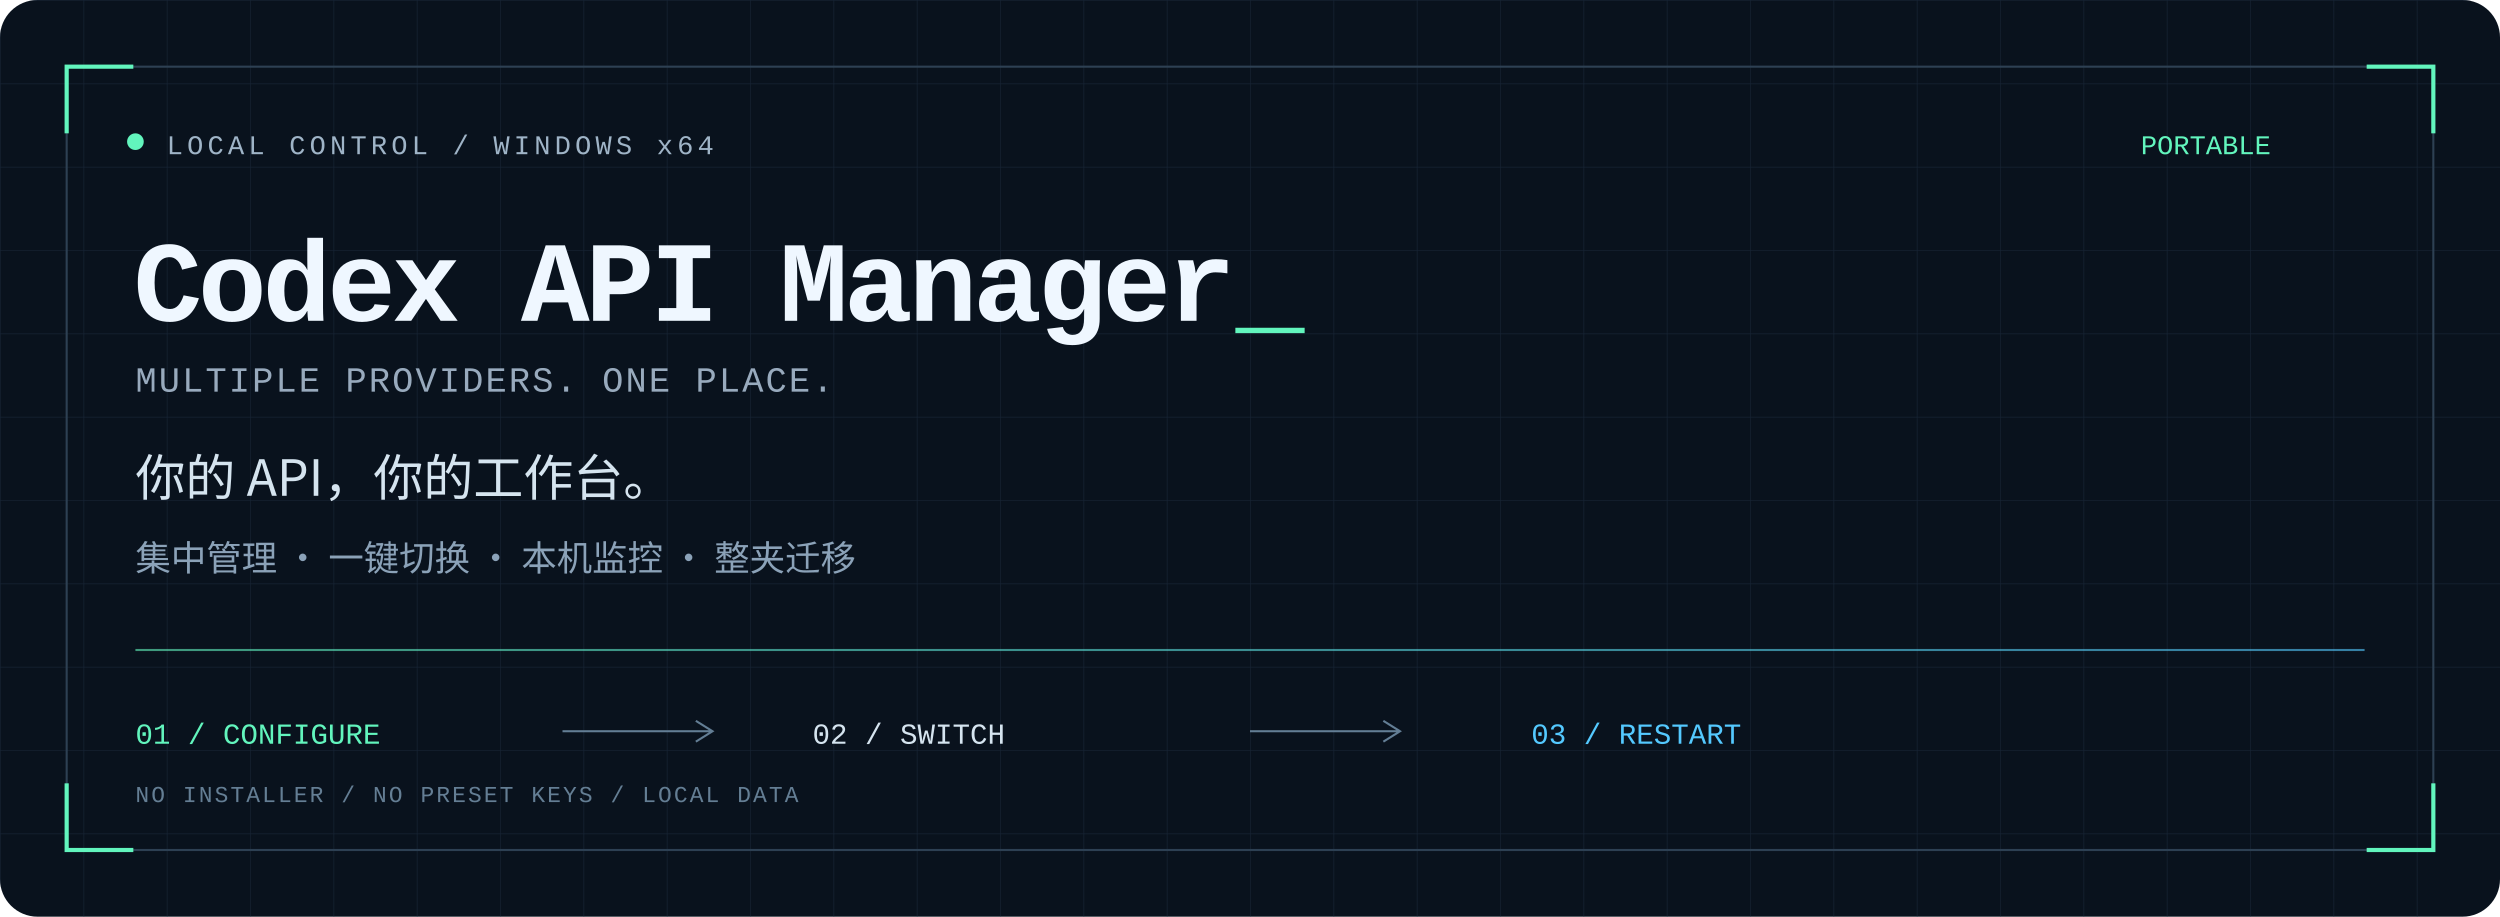
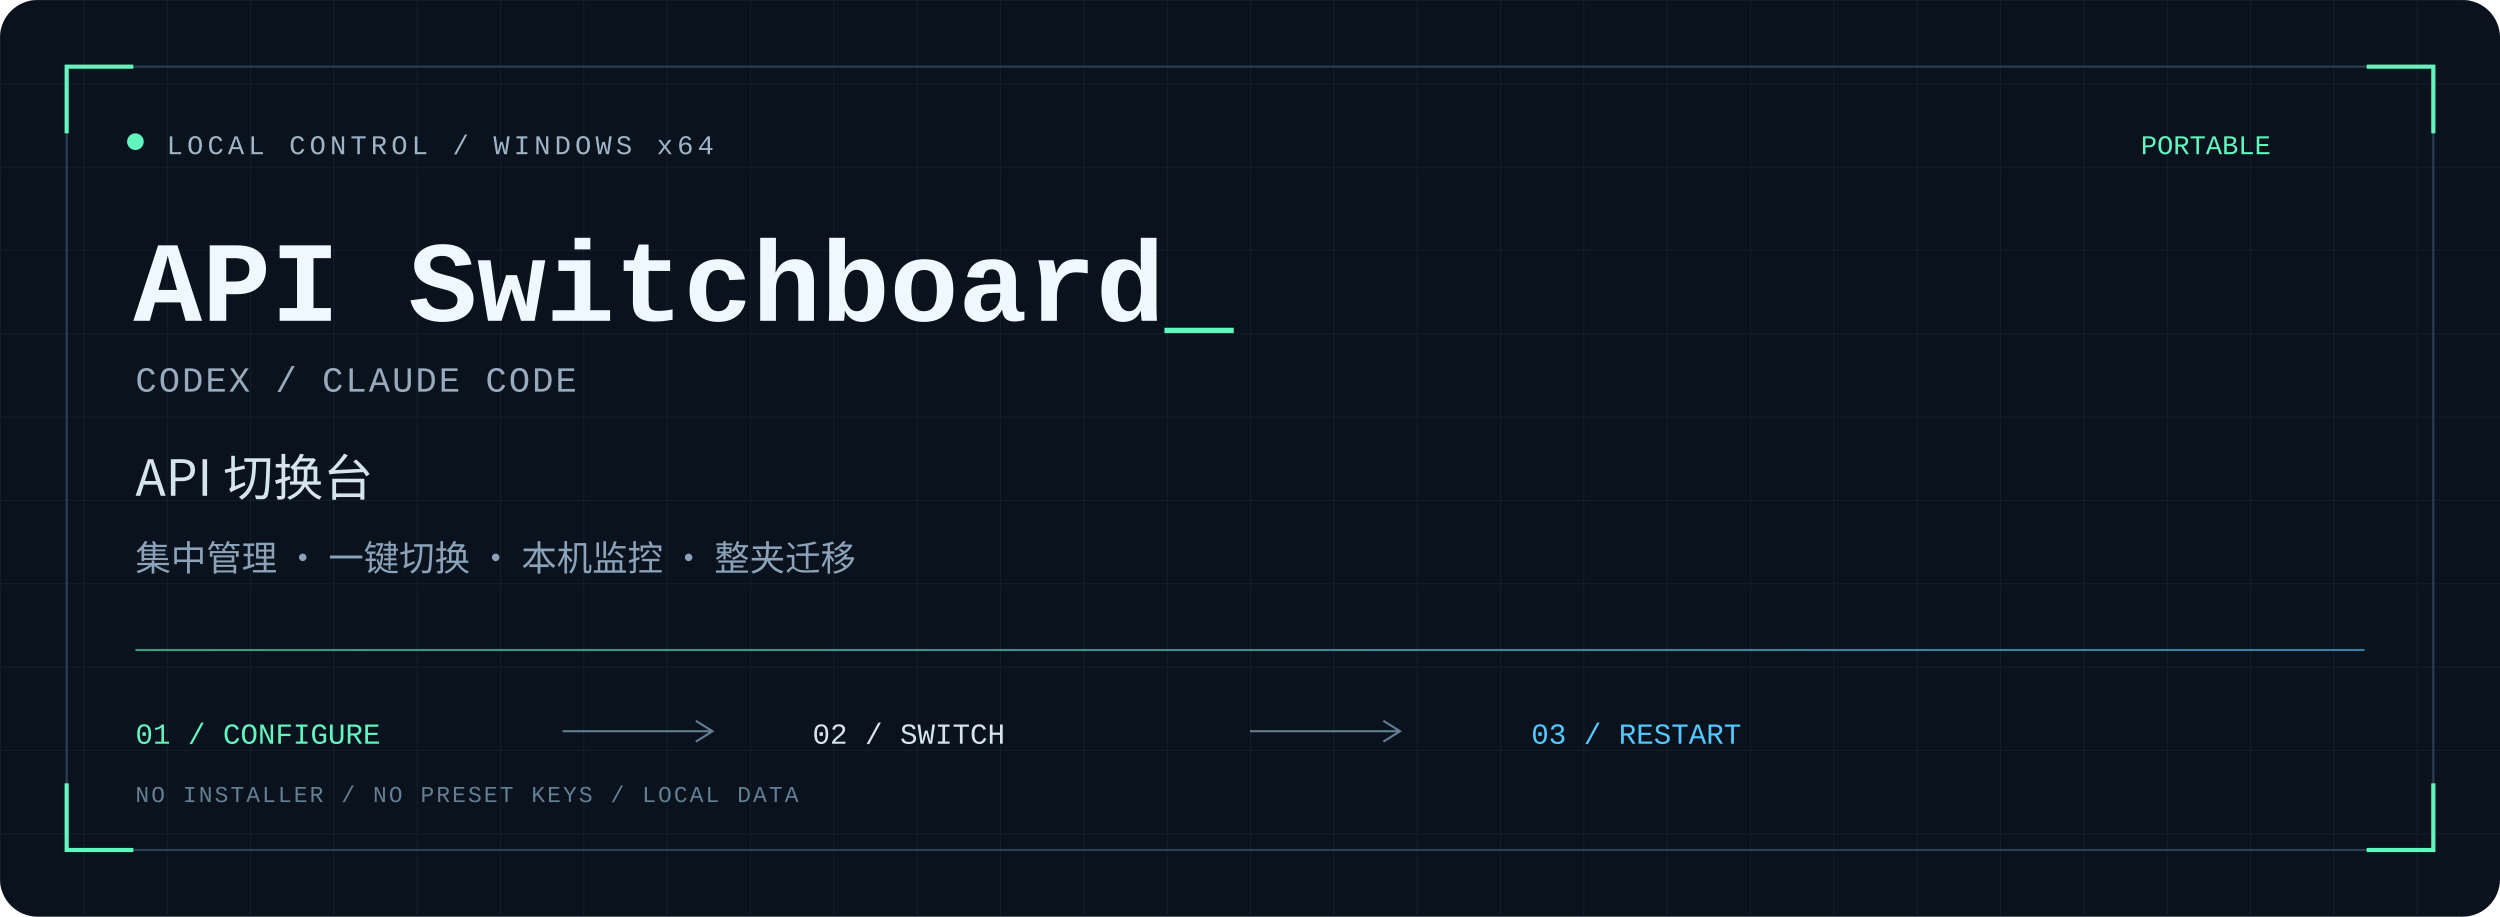
<svg xmlns="http://www.w3.org/2000/svg" width="1200" height="440" viewBox="0 0 1200 440" role="img" aria-labelledby="title desc">
  <defs>
    <pattern id="grid" width="40" height="40" patternUnits="userSpaceOnUse">
      <path d="M40 0H0V40" fill="none" stroke="#203044" stroke-width=".6" />
    </pattern>
    <linearGradient id="beam" gradientUnits="userSpaceOnUse" x1="65" x2="1135">
      <stop stop-color="#62f5bd" />
      <stop offset="1" stop-color="#54c9ff" />
    </linearGradient>
  </defs>
  <rect width="1200" height="440" rx="18" fill="#09121d" />
  <rect width="1200" height="440" rx="18" fill="url(#grid)" opacity=".6" />
  <path d="M32 32h1136v376H32z" fill="none" stroke="#2d4053" />
  <path d="M32 64V32h32M1136 32h32v32M32 376v32h32M1136 408h32v-32" fill="none" stroke="#62f5bd" stroke-width="2" />
  <g font-family="Consolas, 'Courier New', monospace">
    <circle cx="65" cy="68" r="4" fill="#62f5bd" />
    <text x="80" y="74" fill="#9fb4c7" font-size="13" letter-spacing="2">LOCAL CONTROL / WINDOWS x64</text>
    <text x="1090" y="74" fill="#62f5bd" font-size="13" text-anchor="end">PORTABLE</text>
-     <text x="64" y="154" fill="#eff7ff" font-size="55" font-weight="700" letter-spacing="-2">Codex API Manager<tspan fill="#62f5bd">_</tspan>
+     <text x="64" y="154" fill="#eff7ff" font-size="55" font-weight="700" letter-spacing="0">API Switchboard<tspan fill="#62f5bd">_</tspan>
    </text>
-     <text x="65" y="188" fill="#98aabd" font-size="17" letter-spacing="1">MULTIPLE PROVIDERS. ONE PLACE.</text>
+     <text x="65" y="188" fill="#98aabd" font-size="17" letter-spacing="1">CODEX / CLAUDE CODE</text>
  </g>
-   <text x="65" y="238" fill="#d5e4ef" font-family="'Microsoft YaHei', 'Noto Sans CJK SC', sans-serif" font-size="24">你的 API，你的工作台。</text>
+   <text x="65" y="238" fill="#d5e4ef" font-family="'Microsoft YaHei', 'Noto Sans CJK SC', sans-serif" font-size="24">API 切换台</text>
  <text x="65" y="274" fill="#8ba2b8" font-family="'Microsoft YaHei', 'Noto Sans CJK SC', sans-serif" font-size="17">集中管理 · 一键切换 · 本机监控 · 整夹迁移</text>
  <path d="M65 312h1070" stroke="url(#beam)" opacity=".6" />
  <g font-family="Consolas, 'Courier New', monospace" font-size="14">
    <text x="65" y="357" fill="#62f5bd">01 / CONFIGURE</text>
    <text x="390" y="357" fill="#d5e4ef">02 / SWITCH</text>
    <text x="735" y="357" fill="#54c9ff">03 / RESTART</text>
    <path d="M270 351h72m-8-5 8 5-8 5M600 351h72m-8-5 8 5-8 5" fill="none" stroke="#637e95" />
    <text x="65" y="385" fill="#647e94" font-size="11" letter-spacing="1">NO INSTALLER / NO PRESET KEYS / LOCAL DATA</text>
  </g>
</svg>
